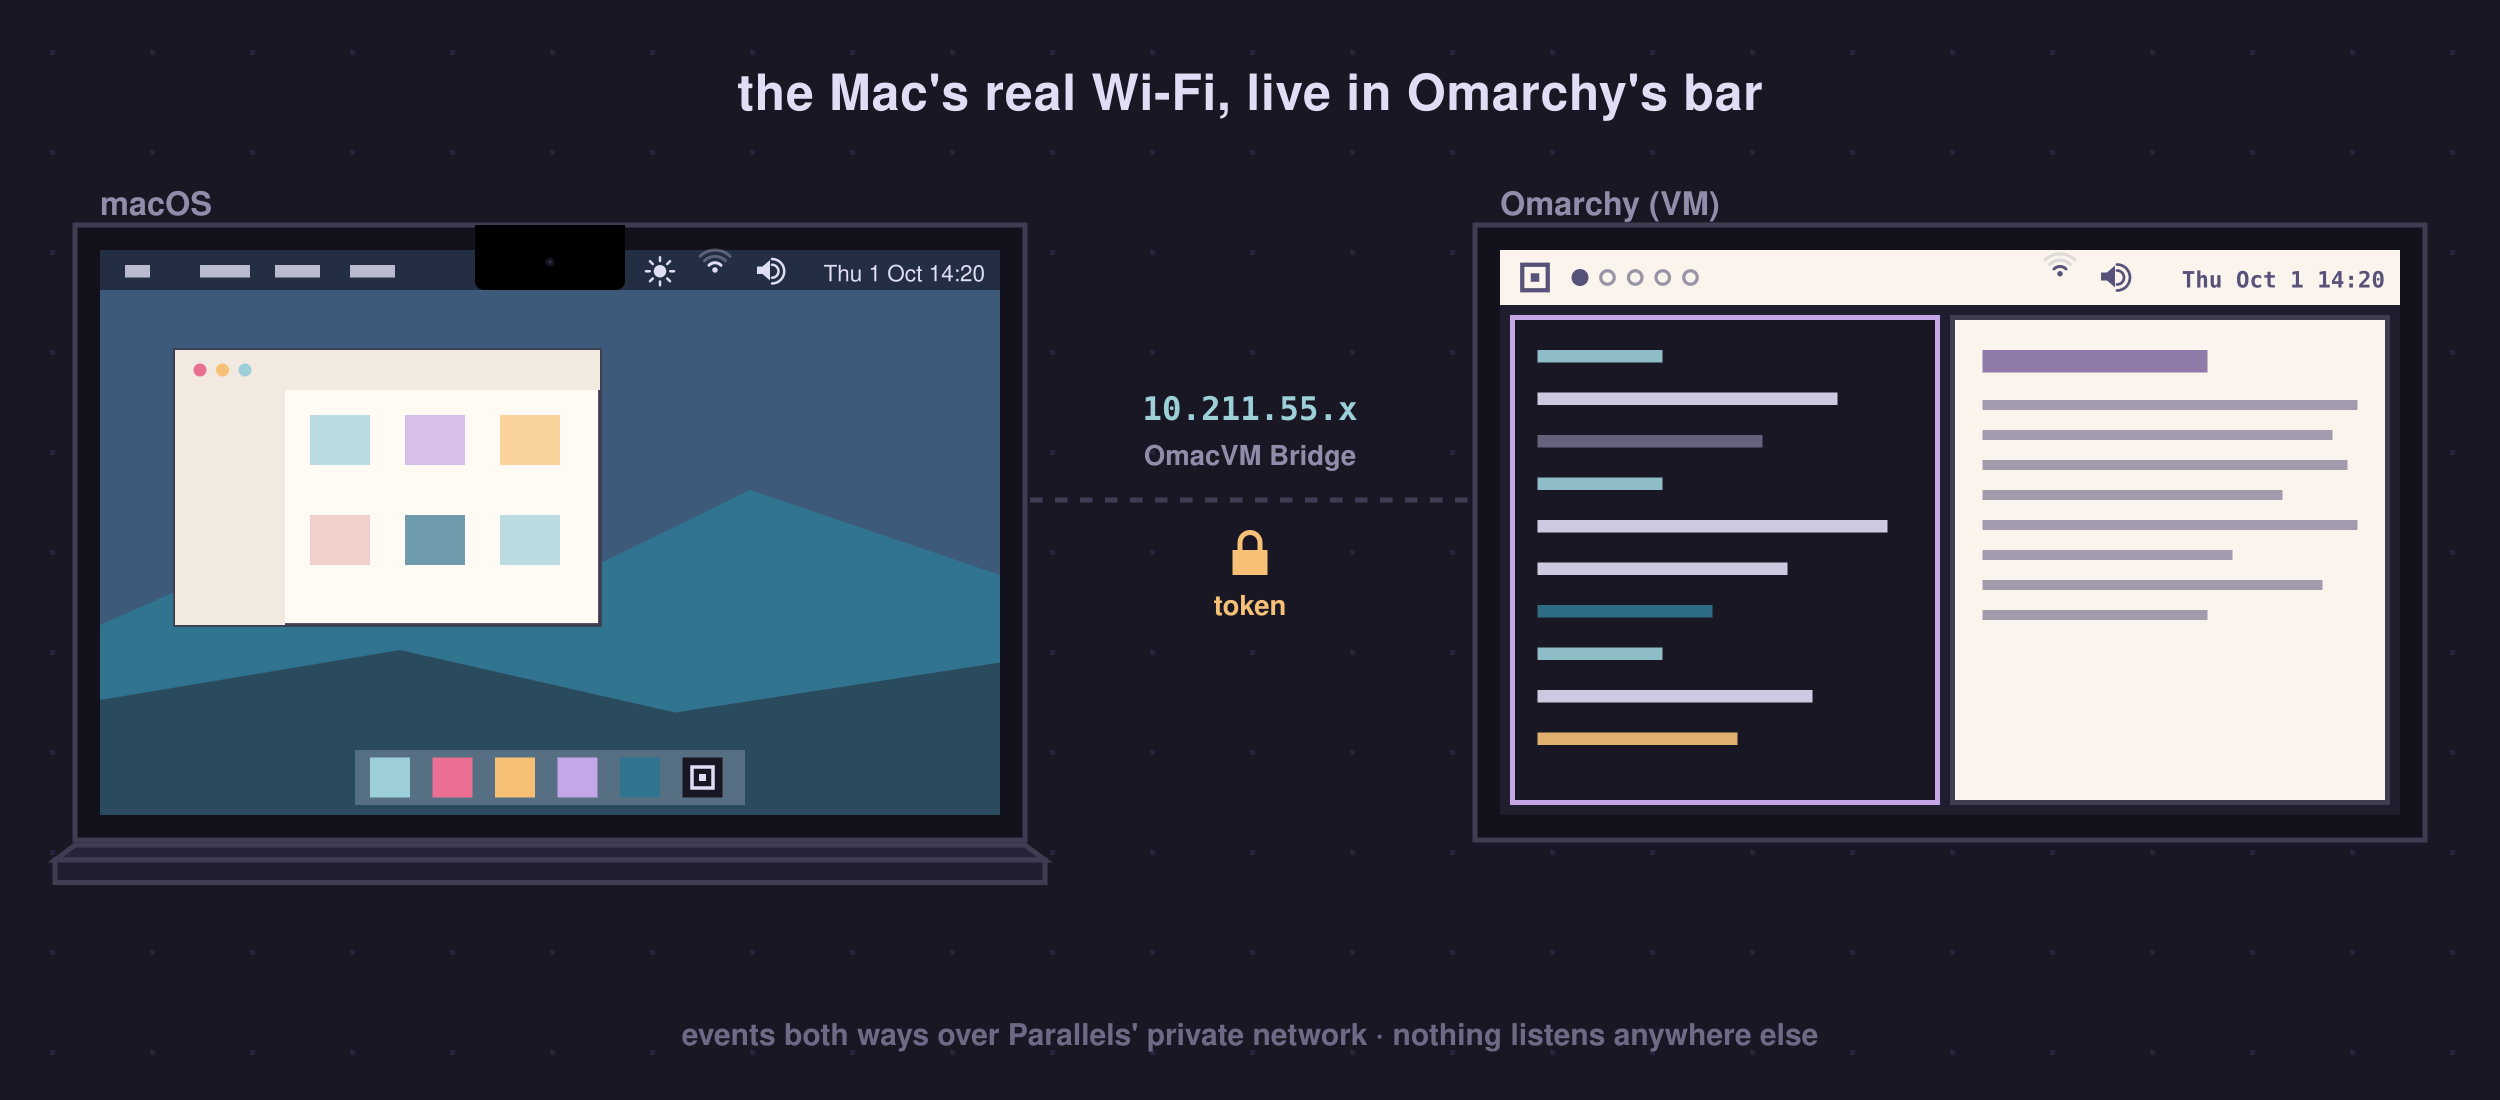
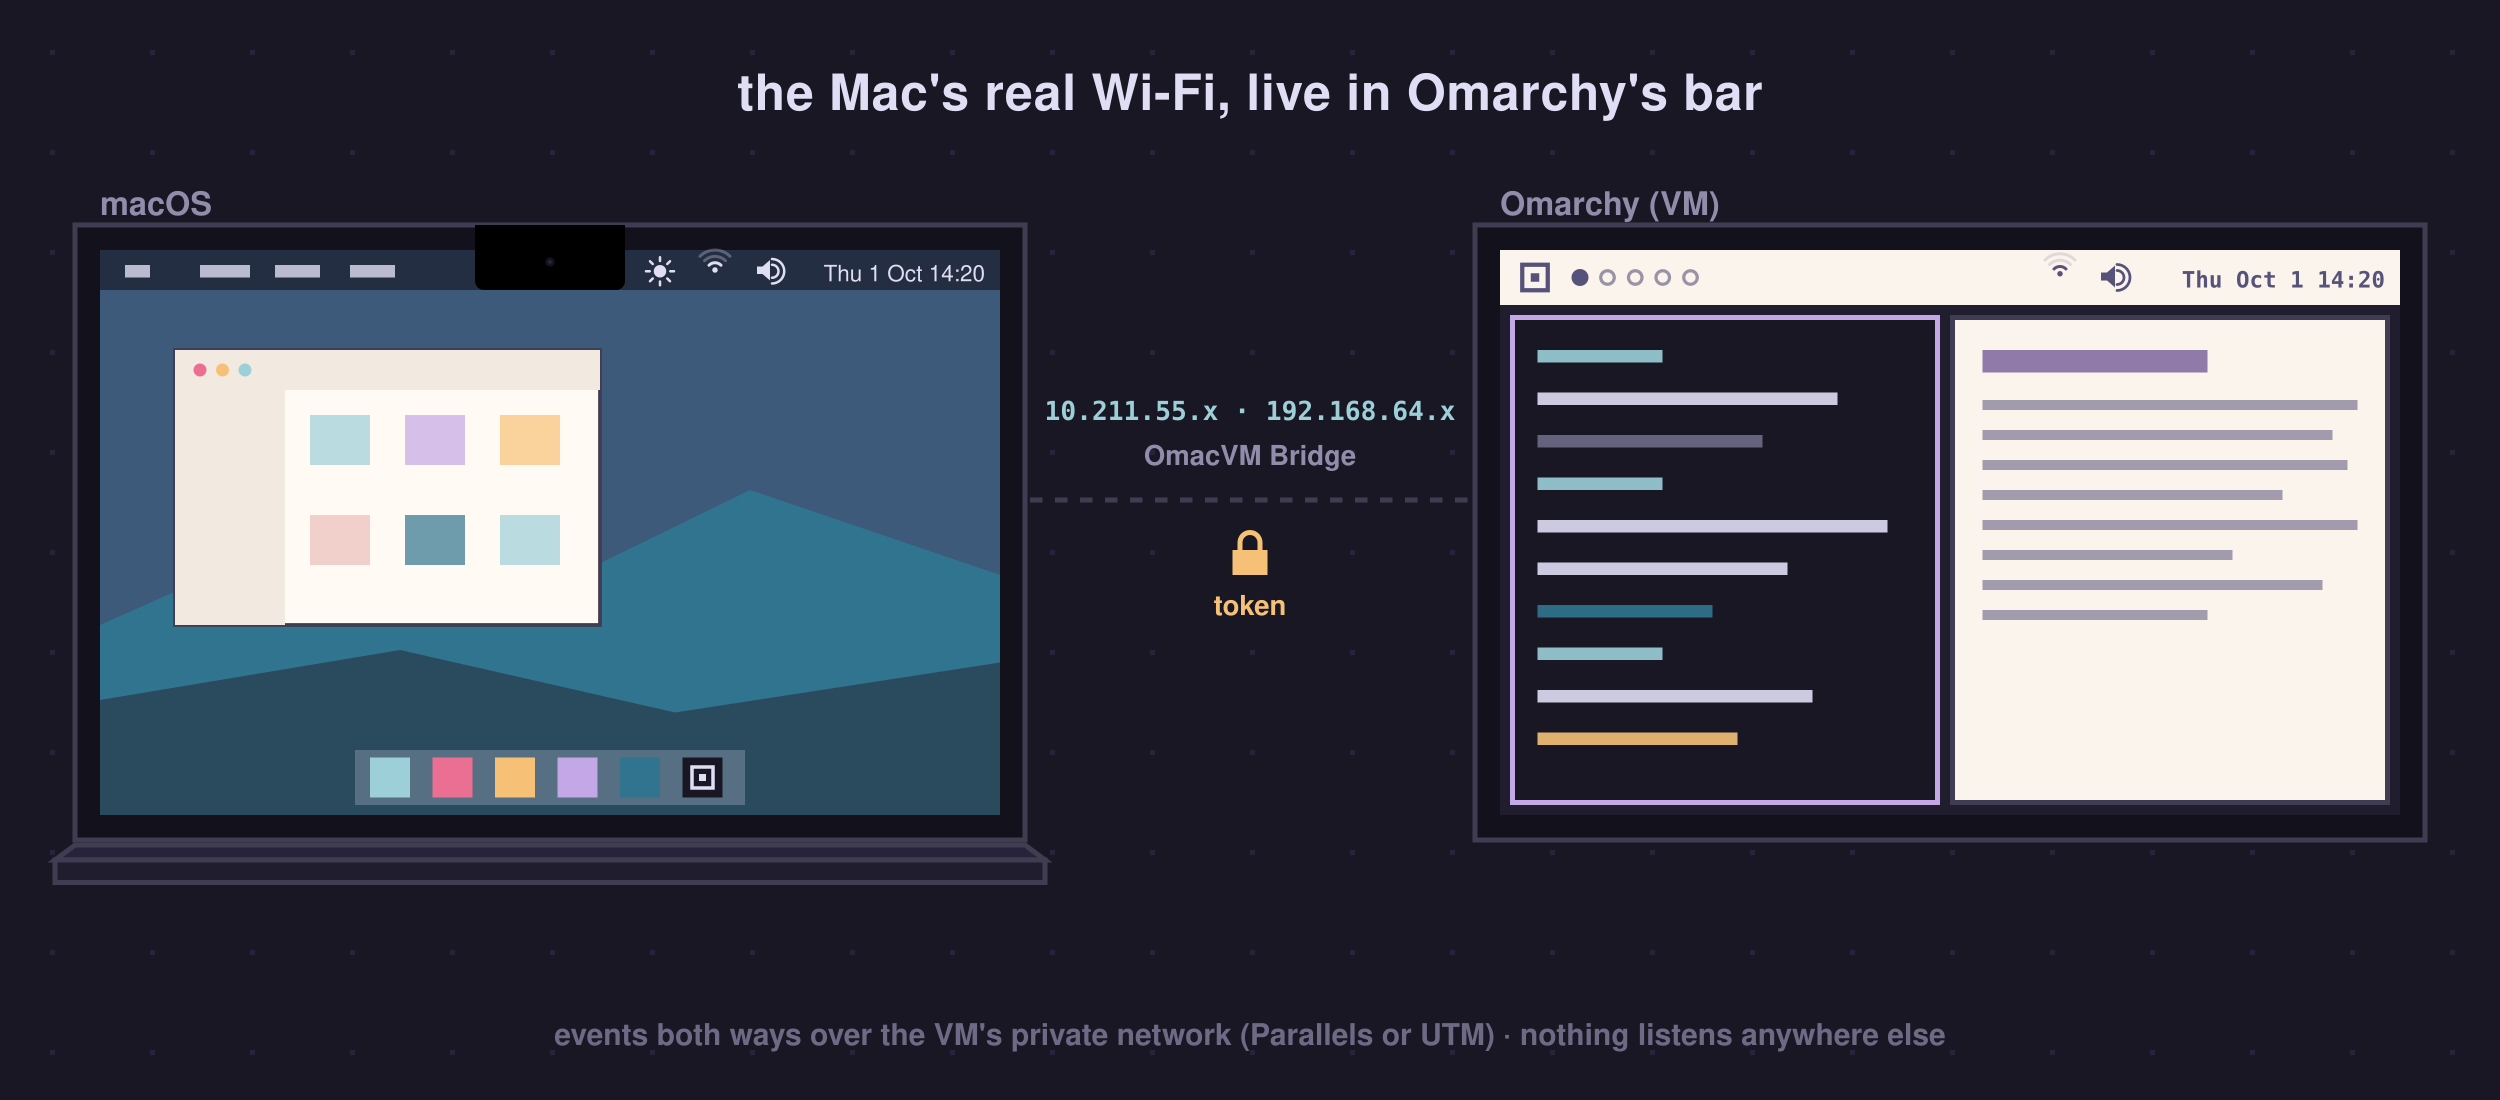
<svg xmlns="http://www.w3.org/2000/svg" viewBox="0 0 1000 440" width="1000" height="440" role="img" aria-labelledby="t d">
  <defs>
    <pattern id="dots" width="40" height="40" patternUnits="userSpaceOnUse">
      <rect x="20" y="20" width="2" height="2" fill="#26233a" />
    </pattern>
  </defs>
  <rect width="1000" height="440" fill="#191724" />
  <rect width="1000" height="440" fill="url(#dots)" />
  <g opacity="1">
    <animate attributeName="opacity" dur="15s" repeatCount="indefinite" keyTimes="0;0.307;0.327;1" values="1;1;0;0" />
    <text x="500" y="44" font-family="-apple-system, BlinkMacSystemFont, 'Segoe UI', Helvetica, Arial, sans-serif" font-size="20" font-weight="600" fill="#e0def4" text-anchor="middle" letter-spacing="0.3">the Mac's real Wi-Fi, live in Omarchy's bar</text>
  </g>
  <g opacity="0">
    <animate attributeName="opacity" dur="15s" repeatCount="indefinite" keyTimes="0;0.313;0.333;0.64;0.66;1" values="0;0;1;1;0;0" />
    <text x="500" y="44" font-family="-apple-system, BlinkMacSystemFont, 'Segoe UI', Helvetica, Arial, sans-serif" font-size="20" font-weight="600" fill="#e0def4" text-anchor="middle" letter-spacing="0.3">AirPods connect, Omarchy's audio follows</text>
  </g>
  <g opacity="0">
    <animate attributeName="opacity" dur="15s" repeatCount="indefinite" keyTimes="0;0.647;0.667;0.973;0.993;1" values="0;0;1;1;0;0" />
    <text x="500" y="44" font-family="-apple-system, BlinkMacSystemFont, 'Segoe UI', Helvetica, Arial, sans-serif" font-size="20" font-weight="600" fill="#e0def4" text-anchor="middle" letter-spacing="0.3">Omarchy's nightlight switches the Mac's Night Shift</text>
  </g>
  <text x="40" y="86" font-family="-apple-system, BlinkMacSystemFont, 'Segoe UI', Helvetica, Arial, sans-serif" font-size="13" font-weight="600" fill="#908caa" text-anchor="start">macOS</text>
  <rect x="30" y="90" width="380" height="246" fill="#13111c" stroke="#403d52" stroke-width="2" />
  <polygon points="30,338 410,338 418,344 22,344" fill="#26233a" stroke="#403d52" stroke-width="2" />
  <rect x="22" y="344" width="396" height="9" fill="#1f1d2e" stroke="#403d52" stroke-width="2" />
  <rect x="40" y="100" width="360" height="226" fill="#3e5a7a" />
  <polygon points="40,250 130,210 210,240 300,196 400,230 400,326 40,326" fill="#31748f" />
  <polygon points="40,280 160,260 270,285 400,265 400,326 40,326" fill="#2a4a5e" />
  <rect x="70" y="140" width="170" height="110" fill="#fffaf3" stroke="#403d52" stroke-width="1.5" />
  <rect x="70" y="140" width="170" height="16" fill="#f2e9e1" />
  <circle cx="80" cy="148" r="2.6" fill="#eb6f92" />
  <circle cx="89" cy="148" r="2.6" fill="#f6c177" />
  <circle cx="98" cy="148" r="2.6" fill="#9ccfd8" />
  <rect x="70" y="156" width="44" height="94" fill="#f2e9e1" />
  <rect x="124" y="166" width="24" height="20" fill="#9ccfd8" opacity="0.7" />
  <rect x="162" y="166" width="24" height="20" fill="#c4a7e7" opacity="0.7" />
  <rect x="200" y="166" width="24" height="20" fill="#f6c177" opacity="0.7" />
  <rect x="124" y="206" width="24" height="20" fill="#ebbcba" opacity="0.7" />
  <rect x="162" y="206" width="24" height="20" fill="#31748f" opacity="0.7" />
  <rect x="200" y="206" width="24" height="20" fill="#9ccfd8" opacity="0.7" />
  <rect x="142.0" y="300" width="156" height="22" fill="#e0def4" opacity="0.25" />
  <rect x="148.0" y="303" width="16" height="16" fill="#9ccfd8" />
  <rect x="173.0" y="303" width="16" height="16" fill="#eb6f92" />
  <rect x="198.0" y="303" width="16" height="16" fill="#f6c177" />
  <rect x="223.0" y="303" width="16" height="16" fill="#c4a7e7" />
  <rect x="248.0" y="303" width="16" height="16" fill="#31748f" />
  <rect x="273.0" y="303" width="16" height="16" fill="#191724" />
  <rect x="276.8" y="306.8" width="8.4" height="8.4" fill="none" stroke="#e0def4" stroke-width="1.4" />
  <rect x="279.6" y="309.6" width="2.8" height="2.8" fill="#e0def4" />
  <rect x="40" y="100" width="360" height="16" fill="#13111c" opacity="0.6" />
  <rect x="50" y="106" width="10" height="5" fill="#e0def4" opacity="0.8" />
  <rect x="80" y="106" width="20" height="5" fill="#e0def4" opacity="0.8" />
  <rect x="110" y="106" width="18" height="5" fill="#e0def4" opacity="0.8" />
  <rect x="140" y="106" width="18" height="5" fill="#e0def4" opacity="0.8" />
  <circle cx="264" cy="108.5" r="2.5" fill="#e0def4" />
  <path d="M268.1 108.5L269.6 108.5M266.9 111.4L268.0 112.5M264.0 112.6L264.0 114.1M261.1 111.4L260.0 112.5M259.9 108.5L258.4 108.5M261.1 105.6L260.0 104.5M264.0 104.4L264.0 102.9M266.9 105.6L268.0 104.5" stroke="#e0def4" stroke-width="1.0" stroke-linecap="round" />
  <text x="394" y="112.5" font-family="-apple-system, BlinkMacSystemFont, 'Segoe UI', Helvetica, Arial, sans-serif" font-size="9" font-weight="500" fill="#e0def4" text-anchor="end">Thu 1 Oct 14:20</text>
  <g opacity="1">
    <animate attributeName="opacity" dur="15s" repeatCount="indefinite" keyTimes="0;0.067;0.068;0.979;0.98;1" values="1;1;0;0;1;1" />
    <circle cx="286" cy="108.0" r="1.1" fill="#e0def4" />
    <path d="M283.6 106.1A3.36 3.36 0 0 1 288.4 106.1" fill="none" stroke="#e0def4" stroke-width="1.2" stroke-linecap="round" />
    <path d="M281.8 104.3A5.92 5.92 0 0 1 290.2 104.3" fill="none" stroke="#e0def4" stroke-width="1.2" stroke-linecap="round" opacity="0.3" />
    <path d="M280.0 102.5A8.48 8.48 0 0 1 292.0 102.5" fill="none" stroke="#e0def4" stroke-width="1.2" stroke-linecap="round" opacity="0.3" />
  </g>
  <g opacity="0">
    <animate attributeName="opacity" dur="15s" repeatCount="indefinite" keyTimes="0;0.065;0.067;0.16;0.161;1" values="0;0;1;1;0;0" />
    <circle cx="286" cy="108.0" r="1.1" fill="#e0def4" />
    <path d="M283.6 106.1A3.36 3.36 0 0 1 288.4 106.1" fill="none" stroke="#e0def4" stroke-width="1.2" stroke-linecap="round" />
    <path d="M281.8 104.3A5.92 5.92 0 0 1 290.2 104.3" fill="none" stroke="#e0def4" stroke-width="1.2" stroke-linecap="round" />
    <path d="M280.0 102.5A8.48 8.48 0 0 1 292.0 102.5" fill="none" stroke="#e0def4" stroke-width="1.2" stroke-linecap="round" opacity="0.3" />
  </g>
  <g opacity="0">
    <animate attributeName="opacity" dur="15s" repeatCount="indefinite" keyTimes="0;0.159;0.16;0.98;0.981;1" values="0;0;1;1;0;0" />
    <circle cx="286" cy="108.0" r="1.1" fill="#e0def4" />
    <path d="M283.6 106.1A3.36 3.36 0 0 1 288.4 106.1" fill="none" stroke="#e0def4" stroke-width="1.2" stroke-linecap="round" />
    <path d="M281.8 104.3A5.92 5.92 0 0 1 290.2 104.3" fill="none" stroke="#e0def4" stroke-width="1.2" stroke-linecap="round" />
    <path d="M280.0 102.5A8.48 8.48 0 0 1 292.0 102.5" fill="none" stroke="#e0def4" stroke-width="1.2" stroke-linecap="round" />
  </g>
  <g opacity="1">
    <animate attributeName="opacity" dur="15s" repeatCount="indefinite" keyTimes="0;0.38;0.383;0.977;0.98;1" values="1;1;0;0;1;1" />
    <path d="M302.8 106.6h2.2l3.0 -2.6v8.2l-3.0 -2.6h-2.2z" fill="#e0def4" />
    <path d="M308.8 105.9a2.6 2.6 0 0 1 0 5.2" fill="none" stroke="#e0def4" stroke-width="1.0" stroke-linecap="round" />
    <path d="M308.8 103.6a4.9 4.9 0 0 1 0 9.8" fill="none" stroke="#e0def4" stroke-width="1.0" stroke-linecap="round" />
  </g>
  <g opacity="0">
    <animate attributeName="opacity" dur="15s" repeatCount="indefinite" keyTimes="0;0.377;0.38;0.98;0.983;1" values="0;0;1;1;0;0" />
    <circle cx="305.1" cy="105.8" r="2.3" fill="#e0def4" />
    <rect x="306.2" y="105.8" width="1.4" height="6.8" fill="#e0def4" />
    <circle cx="310.9" cy="105.8" r="2.3" fill="#e0def4" />
    <rect x="308.4" y="105.8" width="1.4" height="6.8" fill="#e0def4" />
  </g>
  <rect x="40" y="100" width="360" height="226" fill="#f6a04d" opacity="0">
    <animate attributeName="opacity" dur="15s" repeatCount="indefinite" keyTimes="0;0.753;0.8;0.947;0.98;1" values="0;0;0.3;0.3;0;0" />
  </rect>
  <path d="M190.0 90H250.0V112.4a3.6 3.6 0 0 1 -3.6 3.6H193.6a3.6 3.6 0 0 1 -3.6 -3.6z" fill="#000" />
  <circle cx="220.0" cy="104.8" r="1.8" fill="#15131f" />
  <circle cx="220.0" cy="104.8" r="0.7" fill="#2b2940" />
  <g opacity="0">
    <animate attributeName="opacity" dur="15s" repeatCount="indefinite" keyTimes="0;0.69;0.707;0.96;0.977;1" values="0;0;1;1;0;0" />
    <rect x="236" y="122" width="158" height="92" fill="#fffaf3" stroke="#403d52" stroke-width="1.5" />
    <text x="246" y="140" font-family="-apple-system, BlinkMacSystemFont, 'Segoe UI', Helvetica, Arial, sans-serif" font-size="11" font-weight="700" fill="#575279" text-anchor="start">Display</text>
    <rect x="246" y="148" width="138" height="8" fill="#dfdad9" />
    <rect x="246" y="148" width="96" height="8" fill="#575279" />
    <rect x="246" y="166" width="66" height="38" fill="#f2e9e1" />
    <rect x="246" y="166" width="66" height="38" fill="#f6c177" opacity="0">
      <animate attributeName="opacity" dur="15s" repeatCount="indefinite" keyTimes="0;0.747;0.76;0.947;0.967;1" values="0;0;1;1;0;0" />
    </rect>
    <circle cx="279" cy="180" r="2.3" fill="#575279" />
    <path d="M282.9 180.0L284.2 180.0M281.7 182.7L282.7 183.7M279.0 183.8L279.0 185.2M276.3 182.7L275.3 183.7M275.1 180.0L273.8 180.0M276.3 177.3L275.3 176.3M279.0 176.2L279.0 174.8M281.7 177.3L282.7 176.3" stroke="#575279" stroke-width="1.0" stroke-linecap="round" />
    <text x="279" y="198" font-family="-apple-system, BlinkMacSystemFont, 'Segoe UI', Helvetica, Arial, sans-serif" font-size="9" font-weight="600" fill="#575279" text-anchor="middle">Night Shift</text>
    <rect x="318" y="166" width="66" height="38" fill="#f2e9e1" />
    <circle cx="351" cy="180" r="5" fill="none" stroke="#575279" stroke-width="1.5" />
    <text x="351" y="198" font-family="-apple-system, BlinkMacSystemFont, 'Segoe UI', Helvetica, Arial, sans-serif" font-size="9" font-weight="600" fill="#575279" text-anchor="middle">True Tone</text>
  </g>
  <g opacity="0">
    <animate attributeName="opacity" dur="15s" repeatCount="indefinite" keyTimes="0;0.333;0.353;0.64;0.66;1" values="0;0;1;1;0;0" />
    <g>
      <animateTransform attributeName="transform" type="translate" dur="15s" repeatCount="indefinite" keyTimes="0;0.333;0.367;1" values="0 14;0 14;0 0;0 0" calcMode="spline" keySplines="0.42 0 0.58 1;0.42 0 0.58 1;0.42 0 0.58 1" />
      <circle cx="433.0" cy="283.4" r="5.7" fill="#e0def4" />
      <rect x="435.6" y="283.4" width="3.5" height="16.5" fill="#e0def4" />
      <circle cx="447.0" cy="283.4" r="5.7" fill="#e0def4" />
      <rect x="440.9" y="283.4" width="3.5" height="16.5" fill="#e0def4" />
      <text x="440" y="322" font-family="-apple-system, BlinkMacSystemFont, 'Segoe UI', Helvetica, Arial, sans-serif" font-size="12" font-weight="600" fill="#e0def4" text-anchor="middle">AirPods</text>
    </g>
  </g>
  <path d="M412 200H588" stroke="#403d52" stroke-width="2" stroke-dasharray="5 5" />
-   <text x="500" y="168" font-family="ui-monospace, 'SF Mono', Menlo, monospace" font-size="13" font-weight="600" fill="#9ccfd8" text-anchor="middle">10.211.55.x</text>
+   <text x="500" y="168" font-family="ui-monospace, 'SF Mono', Menlo, monospace" font-size="10.5" font-weight="600" fill="#9ccfd8" text-anchor="middle">10.211.55.x · 192.168.64.x</text>
  <text x="500" y="186" font-family="-apple-system, BlinkMacSystemFont, 'Segoe UI', Helvetica, Arial, sans-serif" font-size="11" font-weight="600" fill="#908caa" text-anchor="middle">OmacVM Bridge</text>
  <g transform="translate(493 214)">
    <rect x="0" y="6" width="14" height="10" fill="#f6c177" />
    <path d="M3 6v-3a4 4 0 0 1 8 0v3" fill="none" stroke="#f6c177" stroke-width="2" />
  </g>
  <text x="500" y="246" font-family="-apple-system, BlinkMacSystemFont, 'Segoe UI', Helvetica, Arial, sans-serif" font-size="11" font-weight="600" fill="#f6c177" text-anchor="middle">token</text>
  <rect x="410" y="197" width="7" height="7" fill="#9ccfd8" opacity="0">
    <animate attributeName="x" dur="15s" repeatCount="indefinite" keyTimes="0;0.07;0.103;1" values="410;410;584;584" />
    <animate attributeName="opacity" dur="15s" repeatCount="indefinite" keyTimes="0;0.069;0.07;0.1;0.103;1" values="0;0;1;1;0;0" />
  </rect>
  <rect x="410" y="197" width="7" height="7" fill="#9ccfd8" opacity="0">
    <animate attributeName="x" dur="15s" repeatCount="indefinite" keyTimes="0;0.163;0.197;1" values="410;410;584;584" />
    <animate attributeName="opacity" dur="15s" repeatCount="indefinite" keyTimes="0;0.163;0.163;0.193;0.197;1" values="0;0;1;1;0;0" />
  </rect>
  <rect x="410" y="197" width="7" height="7" fill="#c4a7e7" opacity="0">
    <animate attributeName="x" dur="15s" repeatCount="indefinite" keyTimes="0;0.387;0.42;1" values="410;410;584;584" />
    <animate attributeName="opacity" dur="15s" repeatCount="indefinite" keyTimes="0;0.386;0.387;0.417;0.42;1" values="0;0;1;1;0;0" />
  </rect>
  <rect x="410" y="197" width="7" height="7" fill="#c4a7e7" opacity="0">
    <animate attributeName="x" dur="15s" repeatCount="indefinite" keyTimes="0;0.407;0.44;1" values="410;410;584;584" />
    <animate attributeName="opacity" dur="15s" repeatCount="indefinite" keyTimes="0;0.406;0.407;0.437;0.44;1" values="0;0;1;1;0;0" />
  </rect>
  <rect x="584" y="197" width="7" height="7" fill="#f6c177" opacity="0">
    <animate attributeName="x" dur="15s" repeatCount="indefinite" keyTimes="0;0.717;0.75;1" values="584;584;410;410" />
    <animate attributeName="opacity" dur="15s" repeatCount="indefinite" keyTimes="0;0.716;0.717;0.747;0.75;1" values="0;0;1;1;0;0" />
  </rect>
  <rect x="584" y="197" width="7" height="7" fill="#f6c177" opacity="0">
    <animate attributeName="x" dur="15s" repeatCount="indefinite" keyTimes="0;0.95;0.983;1" values="584;584;410;410" />
    <animate attributeName="opacity" dur="15s" repeatCount="indefinite" keyTimes="0;0.949;0.95;0.98;0.983;1" values="0;0;1;1;0;0" />
  </rect>
  <text x="600" y="86" font-family="-apple-system, BlinkMacSystemFont, 'Segoe UI', Helvetica, Arial, sans-serif" font-size="13" font-weight="600" fill="#908caa" text-anchor="start">Omarchy (VM)</text>
  <rect x="590" y="90" width="380" height="246" fill="#13111c" stroke="#403d52" stroke-width="2" />
  <rect x="600" y="100" width="360" height="226" fill="#1f1d2e" />
  <rect x="605" y="127" width="170" height="194" fill="#191724" stroke="#c4a7e7" stroke-width="2" />
  <rect x="615" y="140" width="50" height="5" fill="#9ccfd8" opacity="0.9" />
  <rect x="615" y="157" width="120" height="5" fill="#e0def4" opacity="0.9" />
  <rect x="615" y="174" width="90" height="5" fill="#6e6a86" opacity="0.9" />
  <rect x="615" y="191" width="50" height="5" fill="#9ccfd8" opacity="0.9" />
  <rect x="615" y="208" width="140" height="5" fill="#e0def4" opacity="0.9" />
  <rect x="615" y="225" width="100" height="5" fill="#e0def4" opacity="0.9" />
  <rect x="615" y="242" width="70" height="5" fill="#31748f" opacity="0.9" />
  <rect x="615" y="259" width="50" height="5" fill="#9ccfd8" opacity="0.9" />
  <rect x="615" y="276" width="110" height="5" fill="#e0def4" opacity="0.9" />
  <rect x="615" y="293" width="80" height="5" fill="#f6c177" opacity="0.9" />
  <rect x="781" y="127" width="174" height="194" fill="#faf4ed" stroke="#403d52" stroke-width="2" />
  <rect x="793" y="140" width="90" height="9" fill="#907aa9" />
  <rect x="793" y="160" width="150" height="4" fill="#575279" opacity="0.55" />
  <rect x="793" y="172" width="140" height="4" fill="#575279" opacity="0.55" />
  <rect x="793" y="184" width="146" height="4" fill="#575279" opacity="0.55" />
  <rect x="793" y="196" width="120" height="4" fill="#575279" opacity="0.55" />
  <rect x="793" y="208" width="150" height="4" fill="#575279" opacity="0.55" />
  <rect x="793" y="220" width="100" height="4" fill="#575279" opacity="0.55" />
  <rect x="793" y="232" width="136" height="4" fill="#575279" opacity="0.55" />
  <rect x="793" y="244" width="90" height="4" fill="#575279" opacity="0.55" />
  <rect x="600" y="100" width="360" height="22" fill="#faf4ed" />
  <rect x="608.9" y="105.9" width="10.2" height="10.2" fill="none" stroke="#575279" stroke-width="1.7" />
  <rect x="612.3" y="109.3" width="3.4" height="3.4" fill="#575279" />
  <circle cx="632.0" cy="111" r="3.4" fill="#575279" />
  <circle cx="643.0" cy="111" r="2.7" fill="none" stroke="#9893a5" stroke-width="1.3" />
  <circle cx="654.1" cy="111" r="2.7" fill="none" stroke="#9893a5" stroke-width="1.3" />
  <circle cx="665.1" cy="111" r="2.7" fill="none" stroke="#9893a5" stroke-width="1.3" />
  <circle cx="676.2" cy="111" r="2.7" fill="none" stroke="#9893a5" stroke-width="1.3" />
  <text x="954" y="115" font-family="ui-monospace, 'SF Mono', Menlo, monospace" font-size="9" font-weight="600" fill="#575279" text-anchor="end">Thu Oct 1 14:20</text>
  <g opacity="1">
    <animate attributeName="opacity" dur="15s" repeatCount="indefinite" keyTimes="0;0.103;0.105;0.979;0.98;1" values="1;1;0;0;1;1" />
    <circle cx="824" cy="109.5" r="1.1" fill="#575279" />
    <path d="M821.6 107.6A3.36 3.36 0 0 1 826.4 107.6" fill="none" stroke="#575279" stroke-width="1.2" stroke-linecap="round" />
    <path d="M819.8 105.8A5.92 5.92 0 0 1 828.2 105.8" fill="none" stroke="#dfdad9" stroke-width="1.2" stroke-linecap="round" />
    <path d="M818.0 104.0A8.48 8.48 0 0 1 830.0 104.0" fill="none" stroke="#dfdad9" stroke-width="1.2" stroke-linecap="round" />
  </g>
  <g opacity="0">
    <animate attributeName="opacity" dur="15s" repeatCount="indefinite" keyTimes="0;0.102;0.103;0.197;0.198;1" values="0;0;1;1;0;0" />
    <circle cx="824" cy="109.5" r="1.1" fill="#575279" />
    <path d="M821.6 107.6A3.36 3.36 0 0 1 826.4 107.6" fill="none" stroke="#575279" stroke-width="1.2" stroke-linecap="round" />
    <path d="M819.8 105.8A5.92 5.92 0 0 1 828.2 105.8" fill="none" stroke="#575279" stroke-width="1.2" stroke-linecap="round" />
    <path d="M818.0 104.0A8.48 8.48 0 0 1 830.0 104.0" fill="none" stroke="#dfdad9" stroke-width="1.2" stroke-linecap="round" />
  </g>
  <g opacity="0">
    <animate attributeName="opacity" dur="15s" repeatCount="indefinite" keyTimes="0;0.195;0.197;0.98;0.981;1" values="0;0;1;1;0;0" />
    <circle cx="824" cy="109.5" r="1.1" fill="#575279" />
    <path d="M821.6 107.6A3.36 3.36 0 0 1 826.4 107.6" fill="none" stroke="#575279" stroke-width="1.2" stroke-linecap="round" />
    <path d="M819.8 105.8A5.92 5.92 0 0 1 828.2 105.8" fill="none" stroke="#575279" stroke-width="1.2" stroke-linecap="round" />
    <path d="M818.0 104.0A8.48 8.48 0 0 1 830.0 104.0" fill="none" stroke="#575279" stroke-width="1.2" stroke-linecap="round" />
  </g>
  <g opacity="1">
    <animate attributeName="opacity" dur="15s" repeatCount="indefinite" keyTimes="0;0.423;0.427;0.977;0.98;1" values="1;1;0;0;1;1" />
    <path d="M840.4 109.0h2.4l3.2 -2.8v8.8l-3.2 -2.8h-2.4z" fill="#575279" />
    <path d="M846.8 108.2a2.8 2.8 0 0 1 0 5.6" fill="none" stroke="#575279" stroke-width="1.1" stroke-linecap="round" />
    <path d="M846.8 105.8a5.2 5.2 0 0 1 0 10.4" fill="none" stroke="#575279" stroke-width="1.1" stroke-linecap="round" />
  </g>
  <g opacity="0">
    <animate attributeName="opacity" dur="15s" repeatCount="indefinite" keyTimes="0;0.42;0.423;0.98;0.983;1" values="0;0;1;1;0;0" />
    <circle cx="843.1" cy="108.3" r="2.3" fill="#575279" />
    <rect x="844.2" y="108.3" width="1.4" height="6.8" fill="#575279" />
    <circle cx="848.9" cy="108.3" r="2.3" fill="#575279" />
    <rect x="846.4" y="108.3" width="1.4" height="6.8" fill="#575279" />
  </g>
  <g opacity="0">
    <animate attributeName="opacity" dur="15s" repeatCount="indefinite" keyTimes="0;0.697;0.703;0.953;0.96;1" values="0;0;1;1;0;0" />
    <path d="M803.2 106.6a4.4 4.4 0 1 0 4.2 5.5a4.0 4.0 0 0 1 -4.2 -5.5z" fill="#575279" />
  </g>
  <g opacity="0">
    <animate attributeName="opacity" dur="15s" repeatCount="indefinite" keyTimes="0;0.023;0.04;0.293;0.31;1" values="0;0;1;1;0;0" />
    <rect x="768" y="126" width="186" height="50" fill="#faf4ed" stroke="#907aa9" stroke-width="2" />
    <text x="778" y="144" font-family="-apple-system, BlinkMacSystemFont, 'Segoe UI', Helvetica, Arial, sans-serif" font-size="11" font-weight="700" fill="#575279" text-anchor="start">Home-5G</text>
    <text x="944" y="144" font-family="-apple-system, BlinkMacSystemFont, 'Segoe UI', Helvetica, Arial, sans-serif" font-size="9.5" font-weight="600" fill="#9893a5" text-anchor="end">the Mac's Wi-Fi</text>
    <text x="778" y="164" font-family="-apple-system, BlinkMacSystemFont, 'Segoe UI', Helvetica, Arial, sans-serif" font-size="9.5" font-weight="600" fill="#286983" text-anchor="start">5GHz · WPA2</text>
    <g opacity="0">
      <animate attributeName="opacity" dur="15s" repeatCount="indefinite" keyTimes="0;0.039;0.04;0.103;0.105;1" values="0;0;1;1;0;0" />
      <circle cx="934" cy="159.3" r="1.0" fill="#575279" />
      <path d="M931.8 157.5A3.15 3.15 0 0 1 936.2 157.5" fill="none" stroke="#575279" stroke-width="1.1" stroke-linecap="round" />
      <path d="M930.1 155.8A5.55 5.55 0 0 1 937.9 155.8" fill="none" stroke="#dfdad9" stroke-width="1.1" stroke-linecap="round" />
      <path d="M928.4 154.1A7.95 7.95 0 0 1 939.6 154.1" fill="none" stroke="#dfdad9" stroke-width="1.1" stroke-linecap="round" />
    </g>
    <g opacity="0">
      <animate attributeName="opacity" dur="15s" repeatCount="indefinite" keyTimes="0;0.102;0.103;0.197;0.198;1" values="0;0;1;1;0;0" />
      <circle cx="934" cy="159.3" r="1.0" fill="#575279" />
      <path d="M931.8 157.5A3.15 3.15 0 0 1 936.2 157.5" fill="none" stroke="#575279" stroke-width="1.1" stroke-linecap="round" />
      <path d="M930.1 155.8A5.55 5.55 0 0 1 937.9 155.8" fill="none" stroke="#575279" stroke-width="1.1" stroke-linecap="round" />
      <path d="M928.4 154.1A7.95 7.95 0 0 1 939.6 154.1" fill="none" stroke="#dfdad9" stroke-width="1.1" stroke-linecap="round" />
    </g>
    <g opacity="0">
      <animate attributeName="opacity" dur="15s" repeatCount="indefinite" keyTimes="0;0.195;0.197;0.293;0.295;1" values="0;0;1;1;0;0" />
      <circle cx="934" cy="159.3" r="1.0" fill="#575279" />
      <path d="M931.8 157.5A3.15 3.15 0 0 1 936.2 157.5" fill="none" stroke="#575279" stroke-width="1.1" stroke-linecap="round" />
      <path d="M930.1 155.8A5.55 5.55 0 0 1 937.9 155.8" fill="none" stroke="#575279" stroke-width="1.1" stroke-linecap="round" />
      <path d="M928.4 154.1A7.95 7.95 0 0 1 939.6 154.1" fill="none" stroke="#575279" stroke-width="1.1" stroke-linecap="round" />
    </g>
  </g>
  <g opacity="0">
    <animate attributeName="opacity" dur="15s" repeatCount="indefinite" keyTimes="0;0.377;0.393;0.64;0.657;1" values="0;0;1;1;0;0" />
    <rect x="750" y="126" width="204" height="86" fill="#faf4ed" stroke="#907aa9" stroke-width="2" />
    <text x="760" y="144" font-family="-apple-system, BlinkMacSystemFont, 'Segoe UI', Helvetica, Arial, sans-serif" font-size="11" font-weight="700" fill="#575279" text-anchor="start">Output</text>
    <text x="944" y="144" font-family="-apple-system, BlinkMacSystemFont, 'Segoe UI', Helvetica, Arial, sans-serif" font-size="9.5" font-weight="600" fill="#9893a5" text-anchor="end">the Mac's audio</text>
    <rect x="755" y="152" width="194" height="22" fill="#f2e9e1">
      <animate attributeName="y" dur="15s" repeatCount="indefinite" keyTimes="0;0.437;0.453;1" values="152;152;178;178" calcMode="spline" keySplines="0.42 0 0.58 1;0.42 0 0.58 1;0.42 0 0.58 1" />
    </rect>
    <path d="M764.5 161.4h2.0l2.6 -2.3v7.2l-2.6 -2.3h-2.0z" fill="#575279" />
    <path d="M769.6 160.7a2.3 2.3 0 0 1 0 4.5" fill="none" stroke="#575279" stroke-width="0.9" stroke-linecap="round" />
    <path d="M769.6 158.8a4.2 4.2 0 0 1 0 8.5" fill="none" stroke="#575279" stroke-width="0.9" stroke-linecap="round" />
    <text x="782" y="167" font-family="-apple-system, BlinkMacSystemFont, 'Segoe UI', Helvetica, Arial, sans-serif" font-size="10" font-weight="600" fill="#575279" text-anchor="start">MacBook Pro Speakers</text>
    <g opacity="0">
      <animate attributeName="opacity" dur="15s" repeatCount="indefinite" keyTimes="0;0.41;0.423;0.64;0.653;1" values="0;0;1;1;0;0" />
      <circle cx="766.4" cy="186.6" r="2.1" fill="#575279" />
      <rect x="767.4" y="186.6" width="1.3" height="6.0" fill="#575279" />
      <circle cx="771.6" cy="186.6" r="2.1" fill="#575279" />
      <rect x="769.3" y="186.6" width="1.3" height="6.0" fill="#575279" />
      <text x="782" y="193" font-family="-apple-system, BlinkMacSystemFont, 'Segoe UI', Helvetica, Arial, sans-serif" font-size="10" font-weight="700" fill="#575279" text-anchor="start">AirPods</text>
    </g>
  </g>
  <g opacity="0">
    <animate attributeName="opacity" dur="15s" repeatCount="indefinite" keyTimes="0;0.657;0.673;0.96;0.977;1" values="0;0;1;1;0;0" />
    <g>
      <animateTransform attributeName="transform" type="translate" dur="15s" repeatCount="indefinite" keyTimes="0;0.69;0.695;0.703;1" values="0 0;0 0;0 3;0 0;0 0" />
      <rect x="750" y="350" width="58" height="26" fill="#1f1d2e" stroke="#403d52" stroke-width="2" />
      <text x="779.0" y="367" font-family="-apple-system, BlinkMacSystemFont, 'Segoe UI', Helvetica, Arial, sans-serif" font-size="11" font-weight="600" fill="#e0def4" text-anchor="middle">Super</text>
      <text x="816" y="367" font-family="-apple-system, BlinkMacSystemFont, 'Segoe UI', Helvetica, Arial, sans-serif" font-size="12" font-weight="600" fill="#908caa" text-anchor="middle">+</text>
      <rect x="824" y="350" width="50" height="26" fill="#1f1d2e" stroke="#403d52" stroke-width="2" />
      <text x="849.0" y="367" font-family="-apple-system, BlinkMacSystemFont, 'Segoe UI', Helvetica, Arial, sans-serif" font-size="11" font-weight="600" fill="#e0def4" text-anchor="middle">Ctrl</text>
      <text x="882" y="367" font-family="-apple-system, BlinkMacSystemFont, 'Segoe UI', Helvetica, Arial, sans-serif" font-size="12" font-weight="600" fill="#908caa" text-anchor="middle">+</text>
      <rect x="890" y="350" width="30" height="26" fill="#1f1d2e" stroke="#403d52" stroke-width="2" />
      <text x="905.0" y="367" font-family="-apple-system, BlinkMacSystemFont, 'Segoe UI', Helvetica, Arial, sans-serif" font-size="11" font-weight="600" fill="#e0def4" text-anchor="middle">N</text>
    </g>
  </g>
-   <text x="500" y="418" font-family="-apple-system, BlinkMacSystemFont, 'Segoe UI', Helvetica, Arial, sans-serif" font-size="12" font-weight="600" fill="#6e6a86" text-anchor="middle">events both ways over Parallels' private network · nothing listens anywhere else</text>
+   <text x="500" y="418" font-family="-apple-system, BlinkMacSystemFont, 'Segoe UI', Helvetica, Arial, sans-serif" font-size="12" font-weight="600" fill="#6e6a86" text-anchor="middle">events both ways over the VM's private network (Parallels or UTM) · nothing listens anywhere else</text>
</svg>
